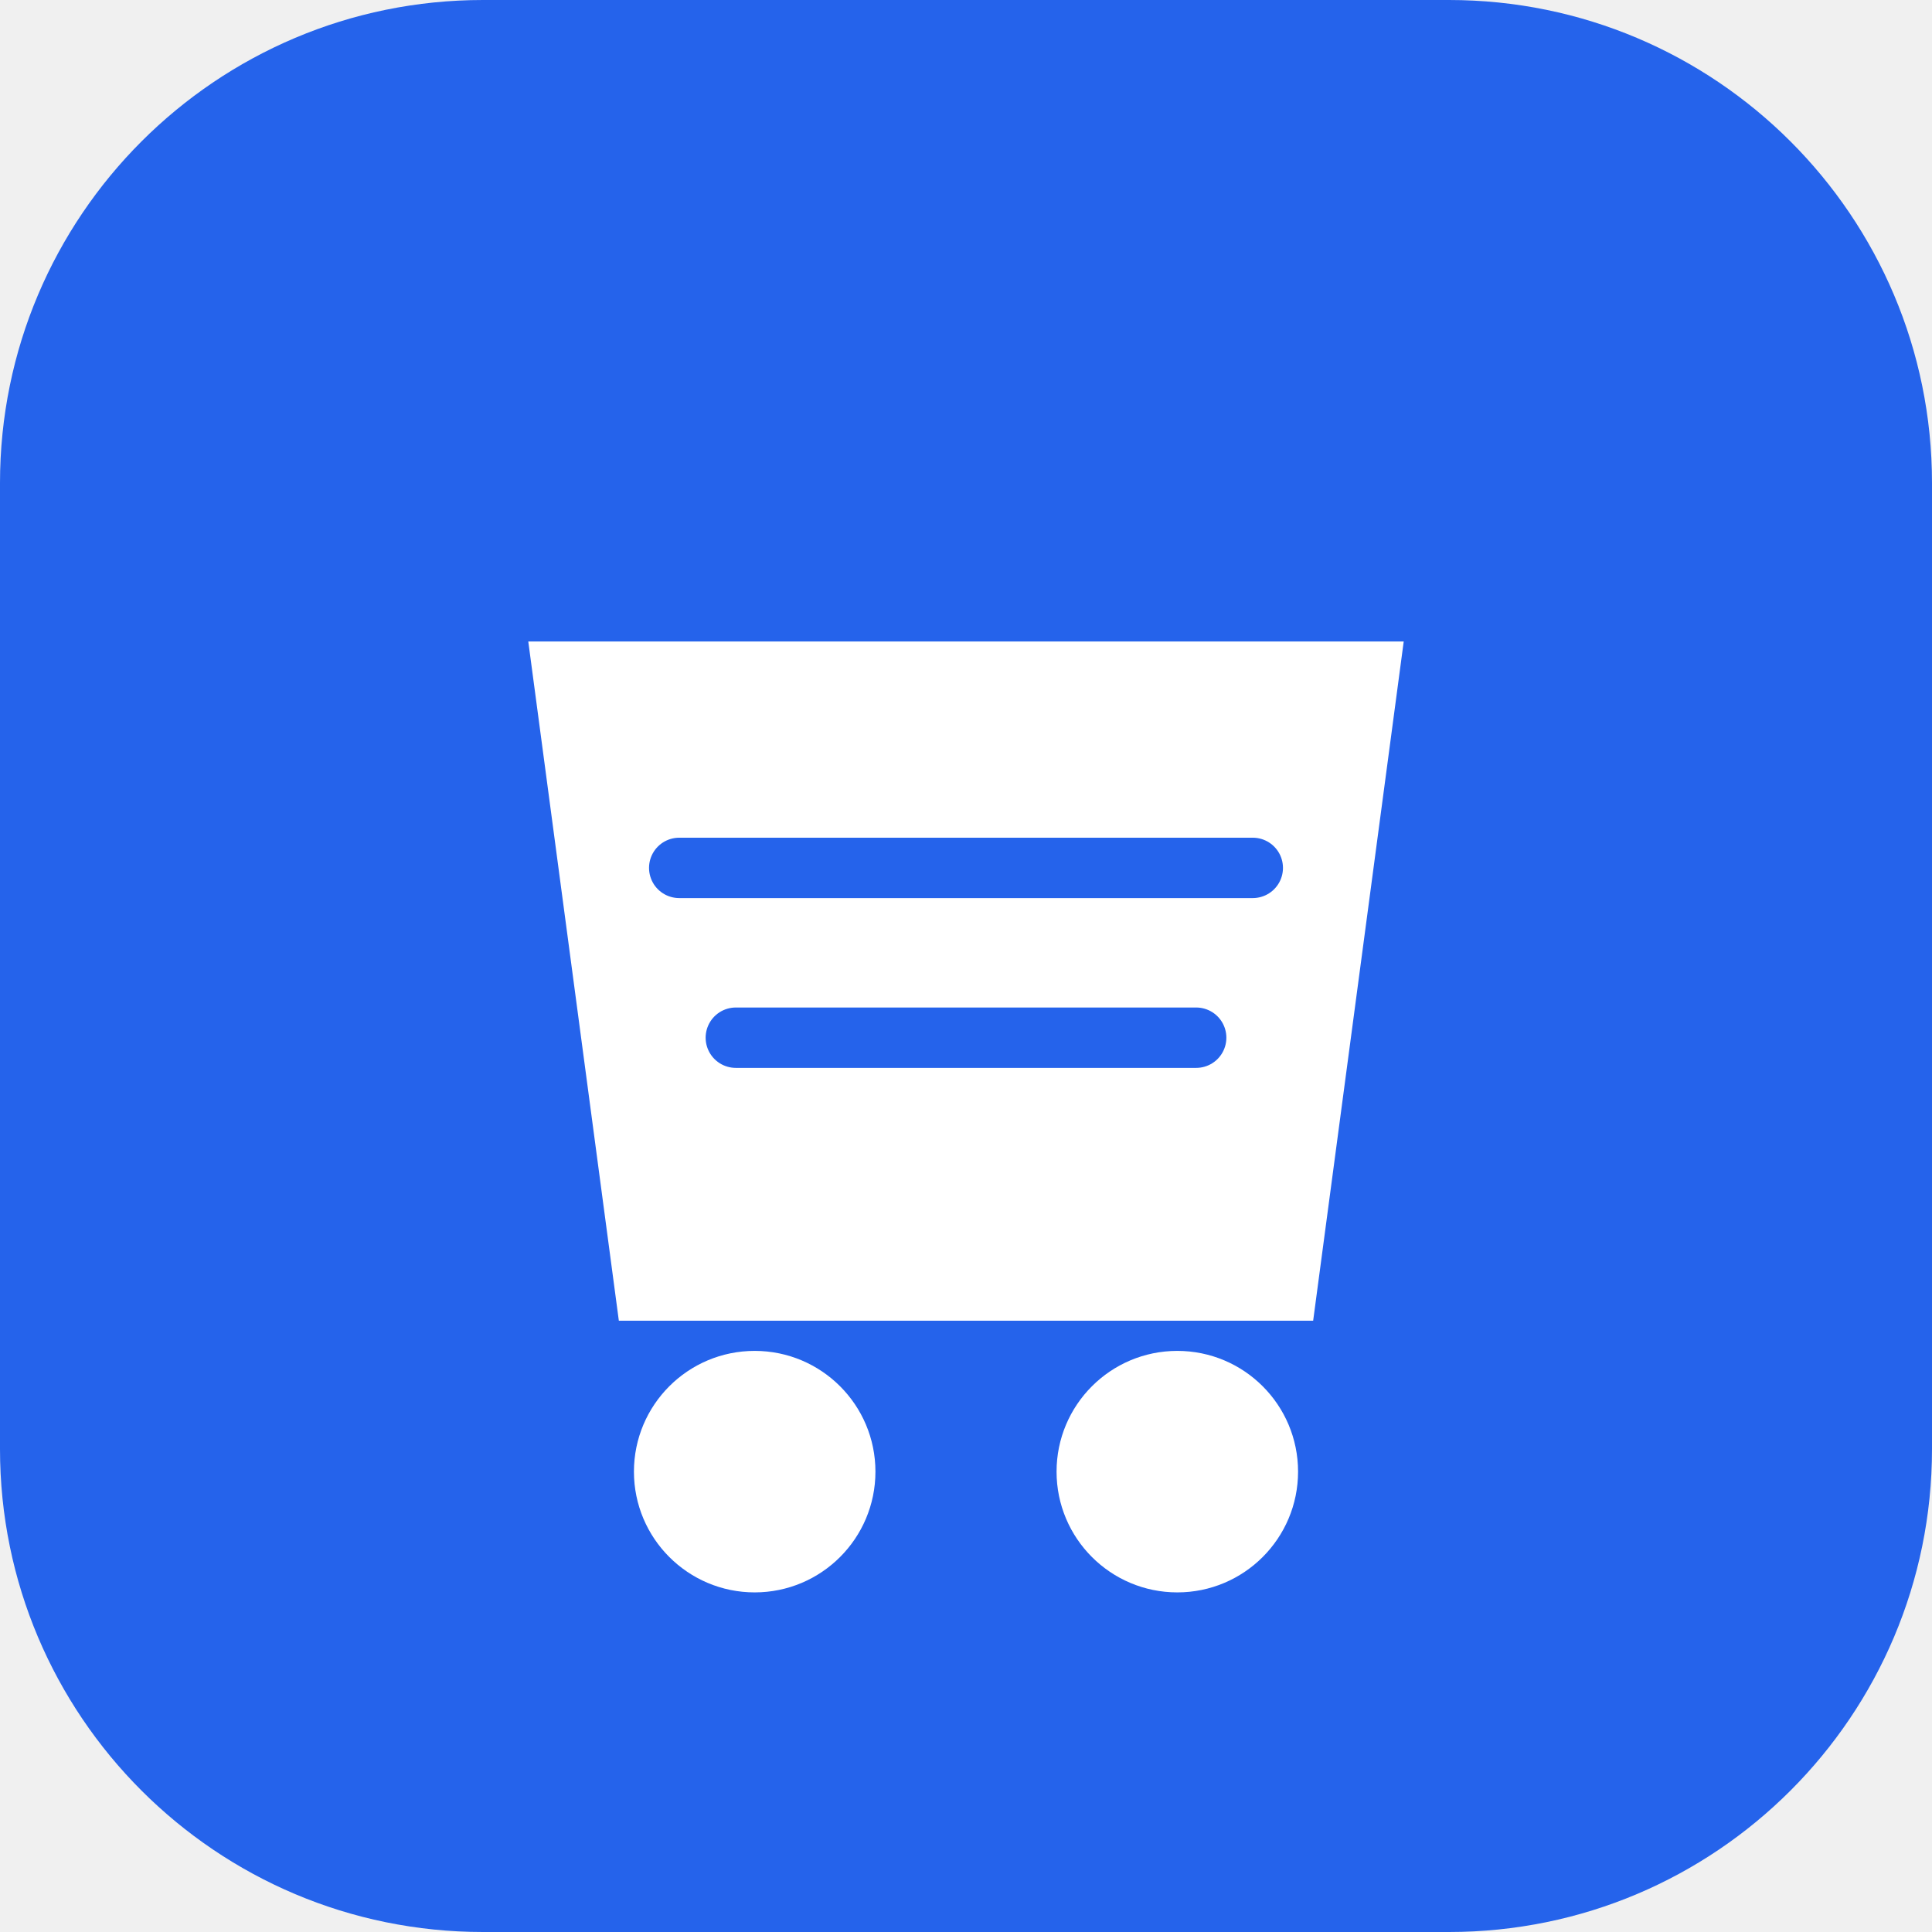
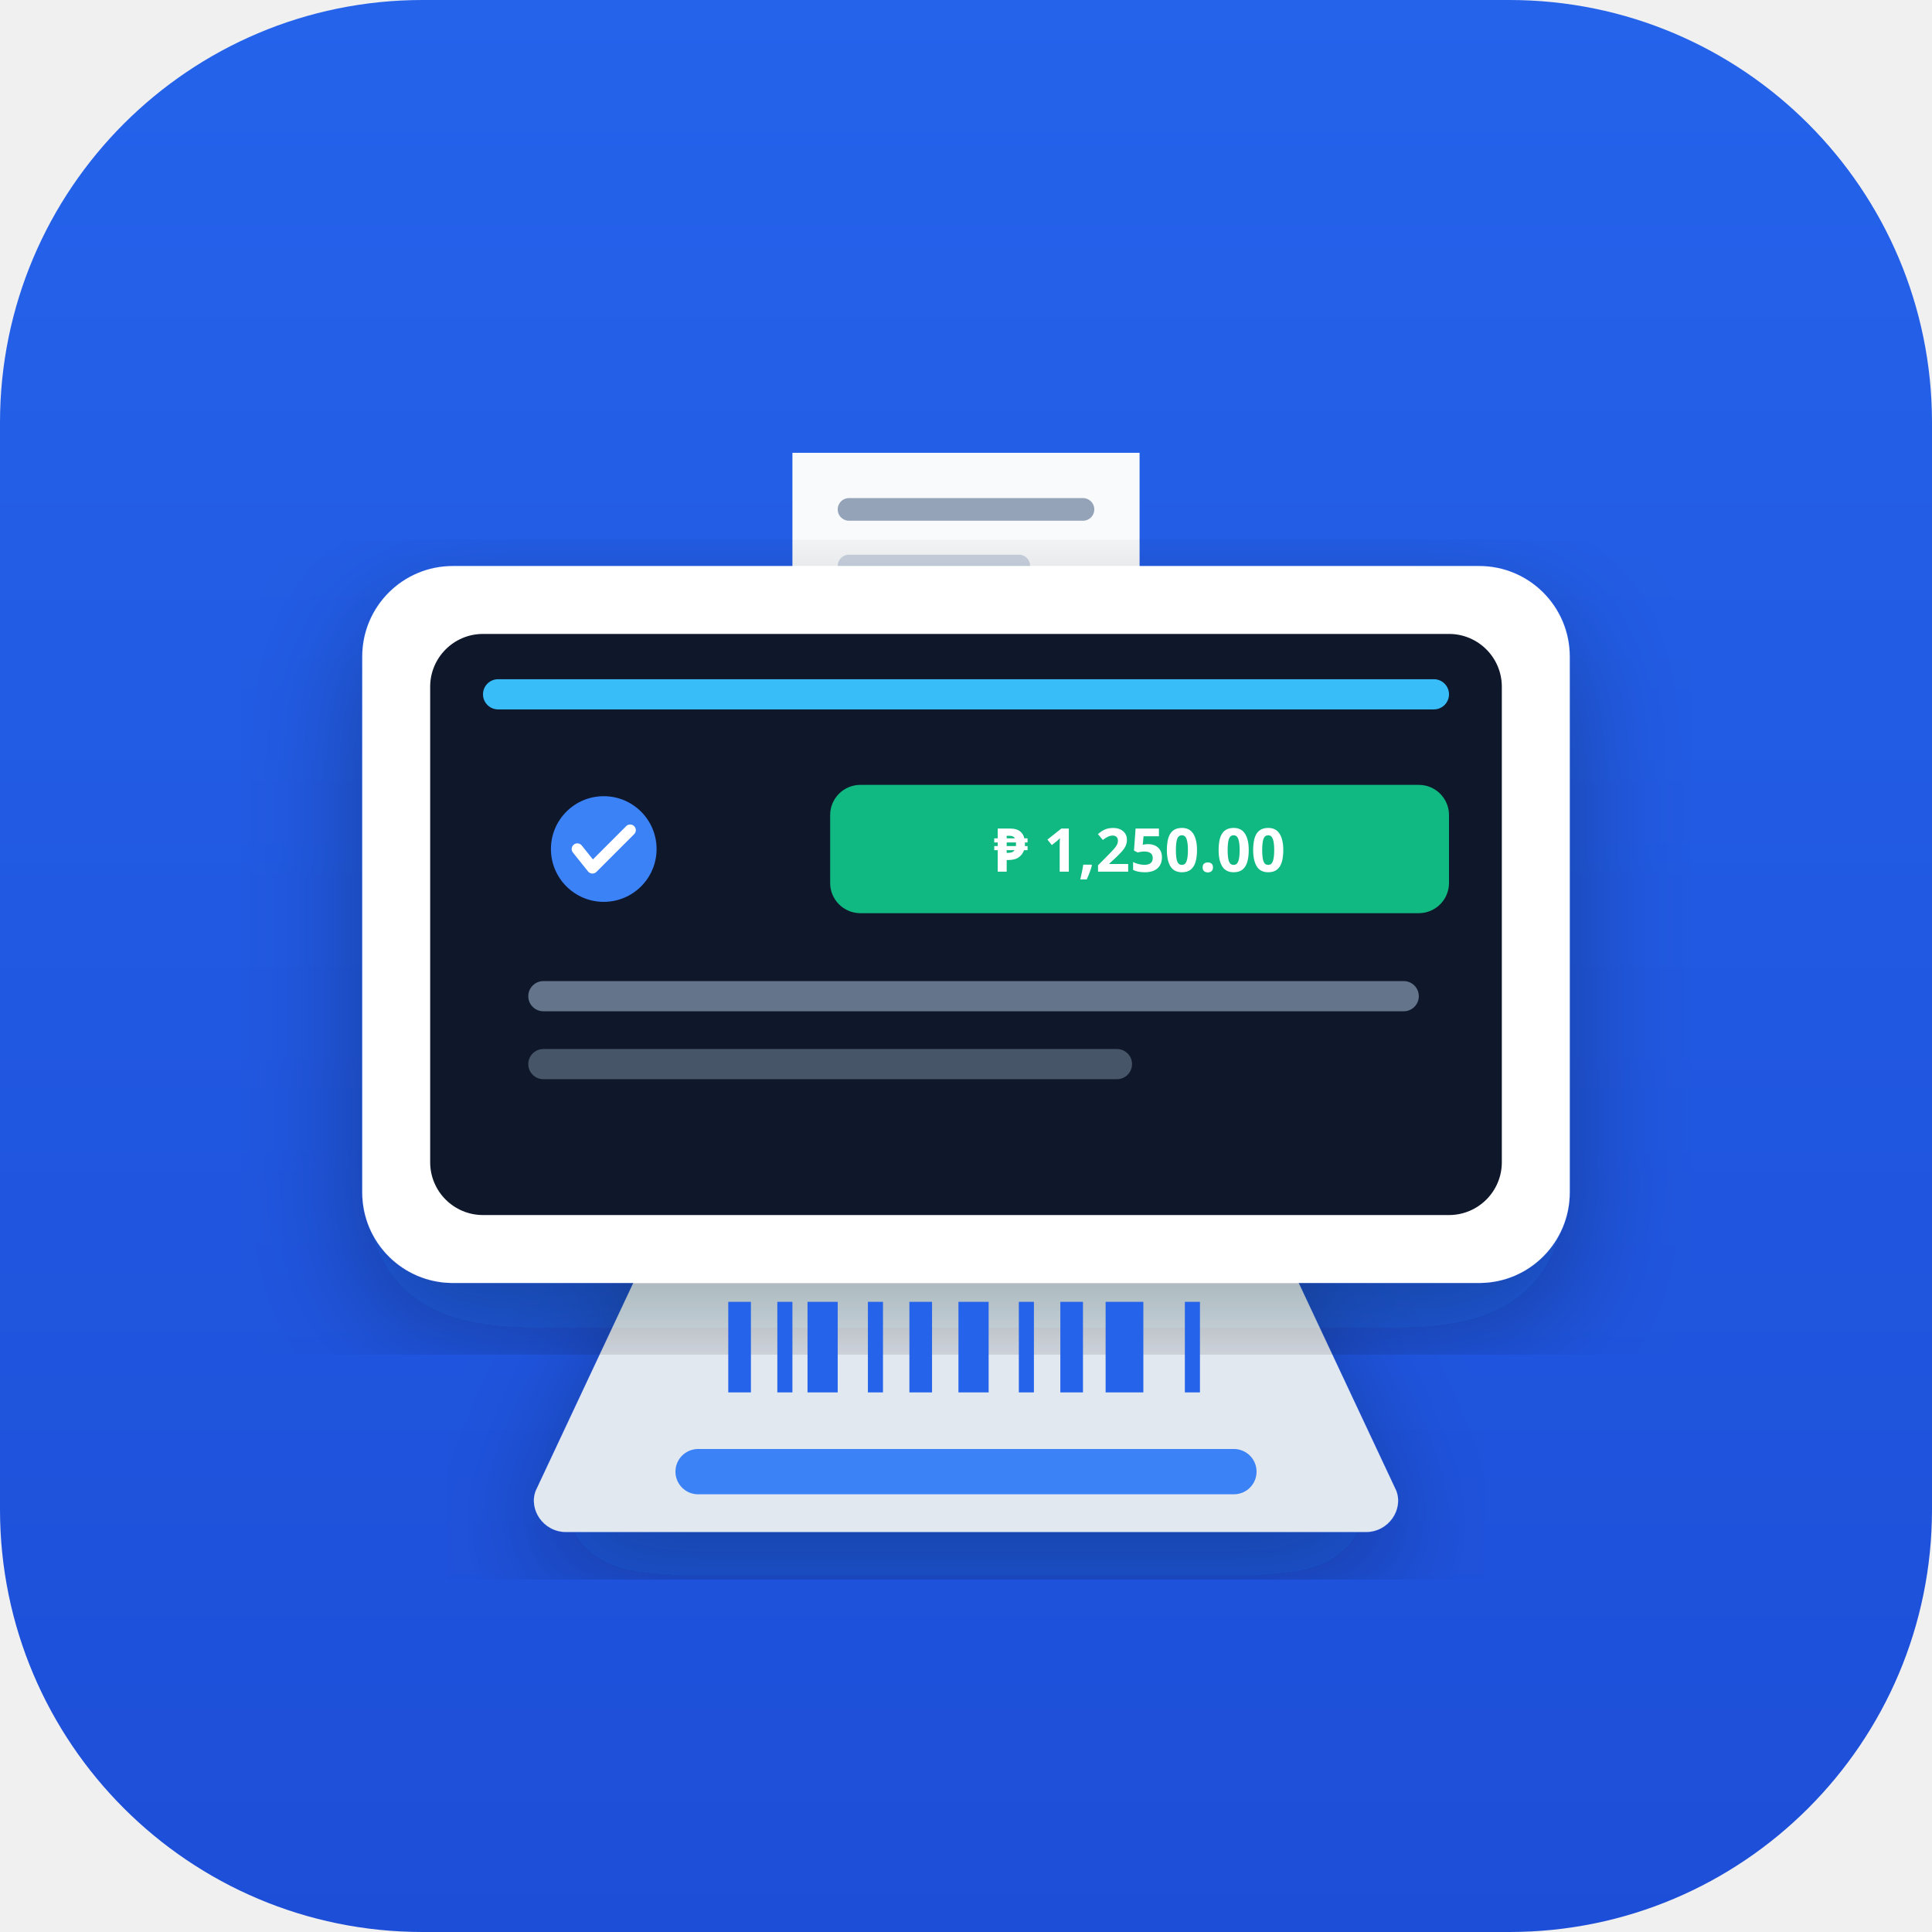
<svg xmlns="http://www.w3.org/2000/svg" viewBox="0 0 512 512" width="512" height="512">
-   <rect width="512" height="512" rx="128" fill="#2563eb" />
-   <path d="M140 170h232l-24 180H164L140 170z" fill="#ffffff" />
-   <circle cx="200" cy="390" r="32" fill="#ffffff" />
-   <circle cx="312" cy="390" r="32" fill="#ffffff" />
-   <path d="M180 230h152M195 275h122" stroke="#2563eb" stroke-width="16" stroke-linecap="round" />
+   <defs>
+     <linearGradient id="bgGrad" x1="0%" y1="0%" x2="0%" y2="100%">
+       <stop offset="0%" stop-color="#2563eb" />
+       <stop offset="100%" stop-color="#1d4ed8" />
+     </linearGradient>
+     <filter id="shadow" x="-10%" y="-10%" width="120%" height="120%">
+       <feDropShadow dx="0" dy="12" stdDeviation="16" flood-color="#0f172a" flood-opacity="0.3" />
+     </filter>
+   </defs>
+   <rect width="512" height="512" rx="112" fill="url(#bgGrad)" />
+   <path d="M196 280 L316 280 L370 395 C372 400 368 406 362 406 L150 406 C144 406 140 400 142 395 Z" fill="#e2e8f0" filter="url(#shadow)" />
+   <path d="M185 390 H327" stroke="#3b82f6" stroke-width="12" stroke-linecap="round" />
+   <path d="M210 120 L302 120 L302 170 L210 170 Z" fill="#f8fafc" />
+   <line x1="225" y1="135" x2="287" y2="135" stroke="#94a3b8" stroke-width="6" stroke-linecap="round" />
+   <line x1="225" y1="150" x2="270" y2="150" stroke="#cbd5e1" stroke-width="6" stroke-linecap="round" />
+   <rect x="96" y="150" width="320" height="190" rx="24" fill="#ffffff" filter="url(#shadow)" />
+   <rect x="114" y="168" width="284" height="154" rx="14" fill="#0f172a" />
+   <rect x="128" y="180" width="256" height="8" rx="4" fill="#38bdf8" />
+   <circle cx="160" cy="225" r="14" fill="#3b82f6" />
+   <path d="M153 225 L157 230 L167 220" stroke="#ffffff" stroke-width="3" stroke-linecap="round" stroke-linejoin="round" fill="none" />
+   <rect x="220" y="208" width="164" height="34" rx="8" fill="#10b981" />
+   <text x="302" y="231" font-family="system-ui, sans-serif" font-size="16" font-weight="bold" fill="#ffffff" text-anchor="middle">₱ 1,250.00</text>
+   <rect x="140" y="260" width="236" height="8" rx="4" fill="#64748b" />
+   <rect x="140" y="278" width="160" height="8" rx="4" fill="#475569" />
+   <g transform="translate(196, 345)">
+     <line x1="0" y1="0" x2="0" y2="24" stroke="#2563eb" stroke-width="6" />
+     <line x1="12" y1="0" x2="12" y2="24" stroke="#2563eb" stroke-width="4" />
+     <line x1="22" y1="0" x2="22" y2="24" stroke="#2563eb" stroke-width="8" />
+     <line x1="36" y1="0" x2="36" y2="24" stroke="#2563eb" stroke-width="4" />
+     <line x1="48" y1="0" x2="48" y2="24" stroke="#2563eb" stroke-width="6" />
+     <line x1="62" y1="0" x2="62" y2="24" stroke="#2563eb" stroke-width="8" />
+     <line x1="76" y1="0" x2="76" y2="24" stroke="#2563eb" stroke-width="4" />
+     <line x1="88" y1="0" x2="88" y2="24" stroke="#2563eb" stroke-width="6" />
+     <line x1="102" y1="0" x2="102" y2="24" stroke="#2563eb" stroke-width="10" />
+     <line x1="120" y1="0" x2="120" y2="24" stroke="#2563eb" stroke-width="4" />
+   </g>
</svg>
